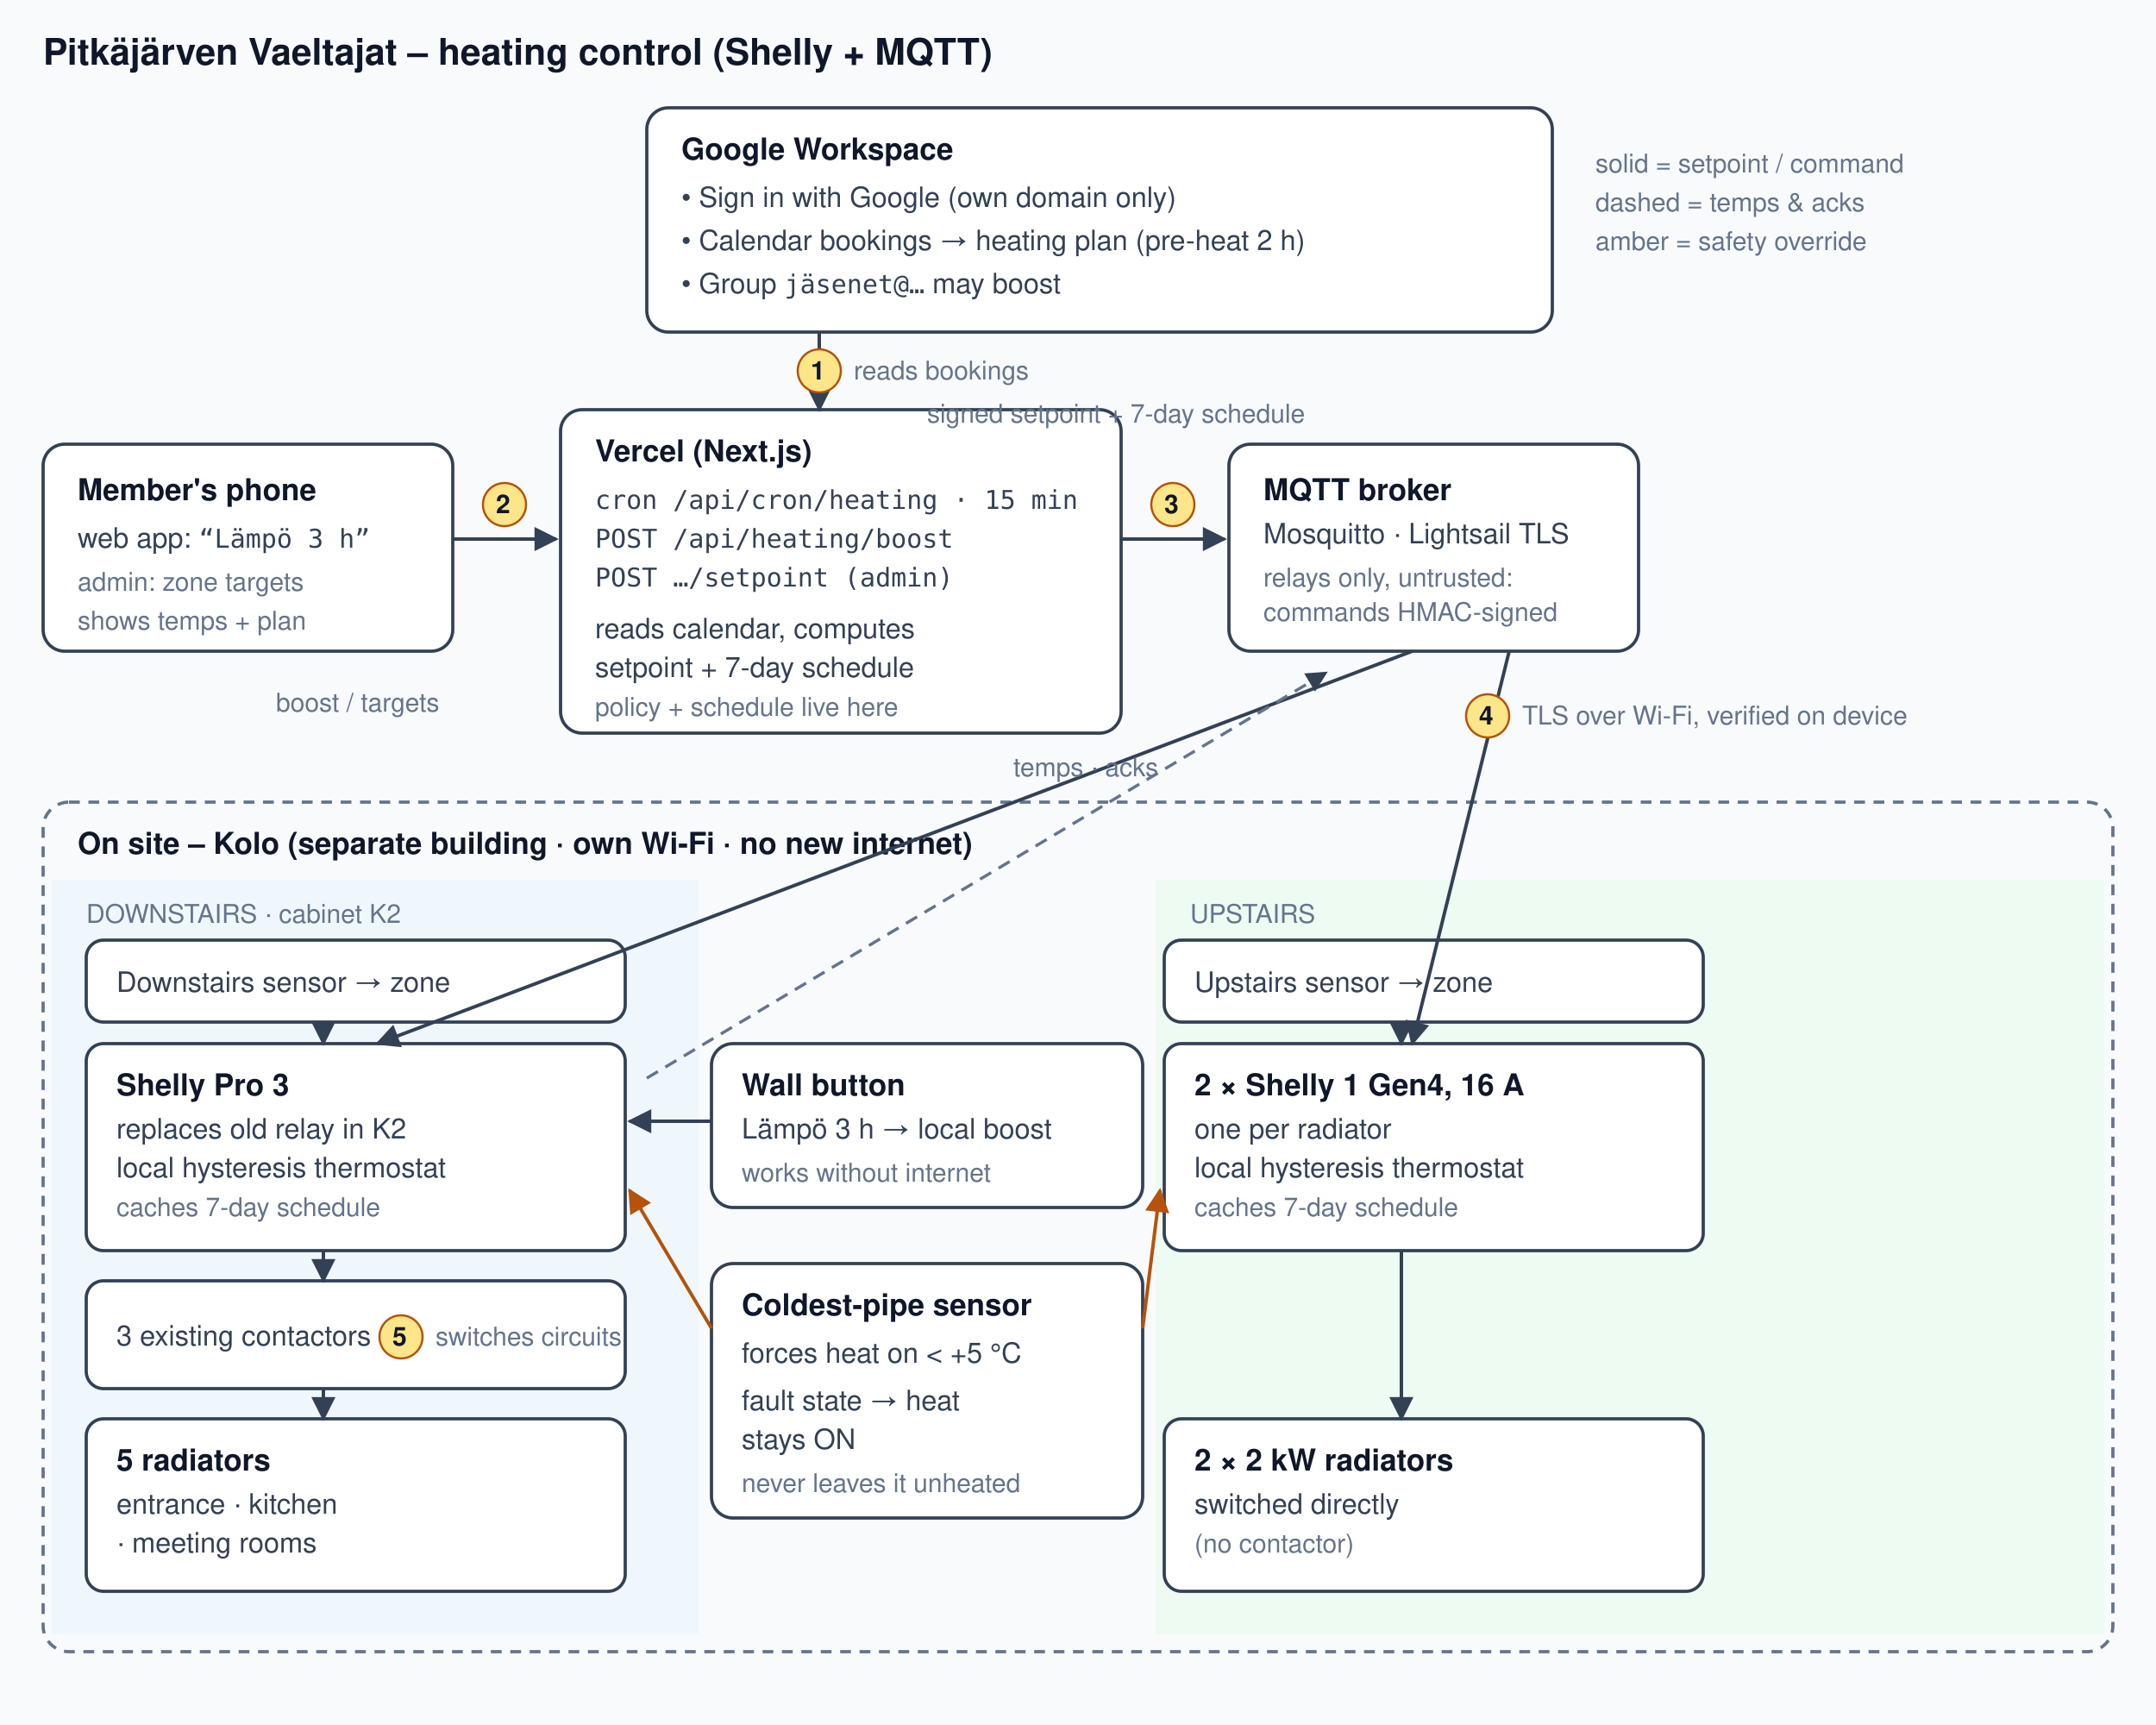
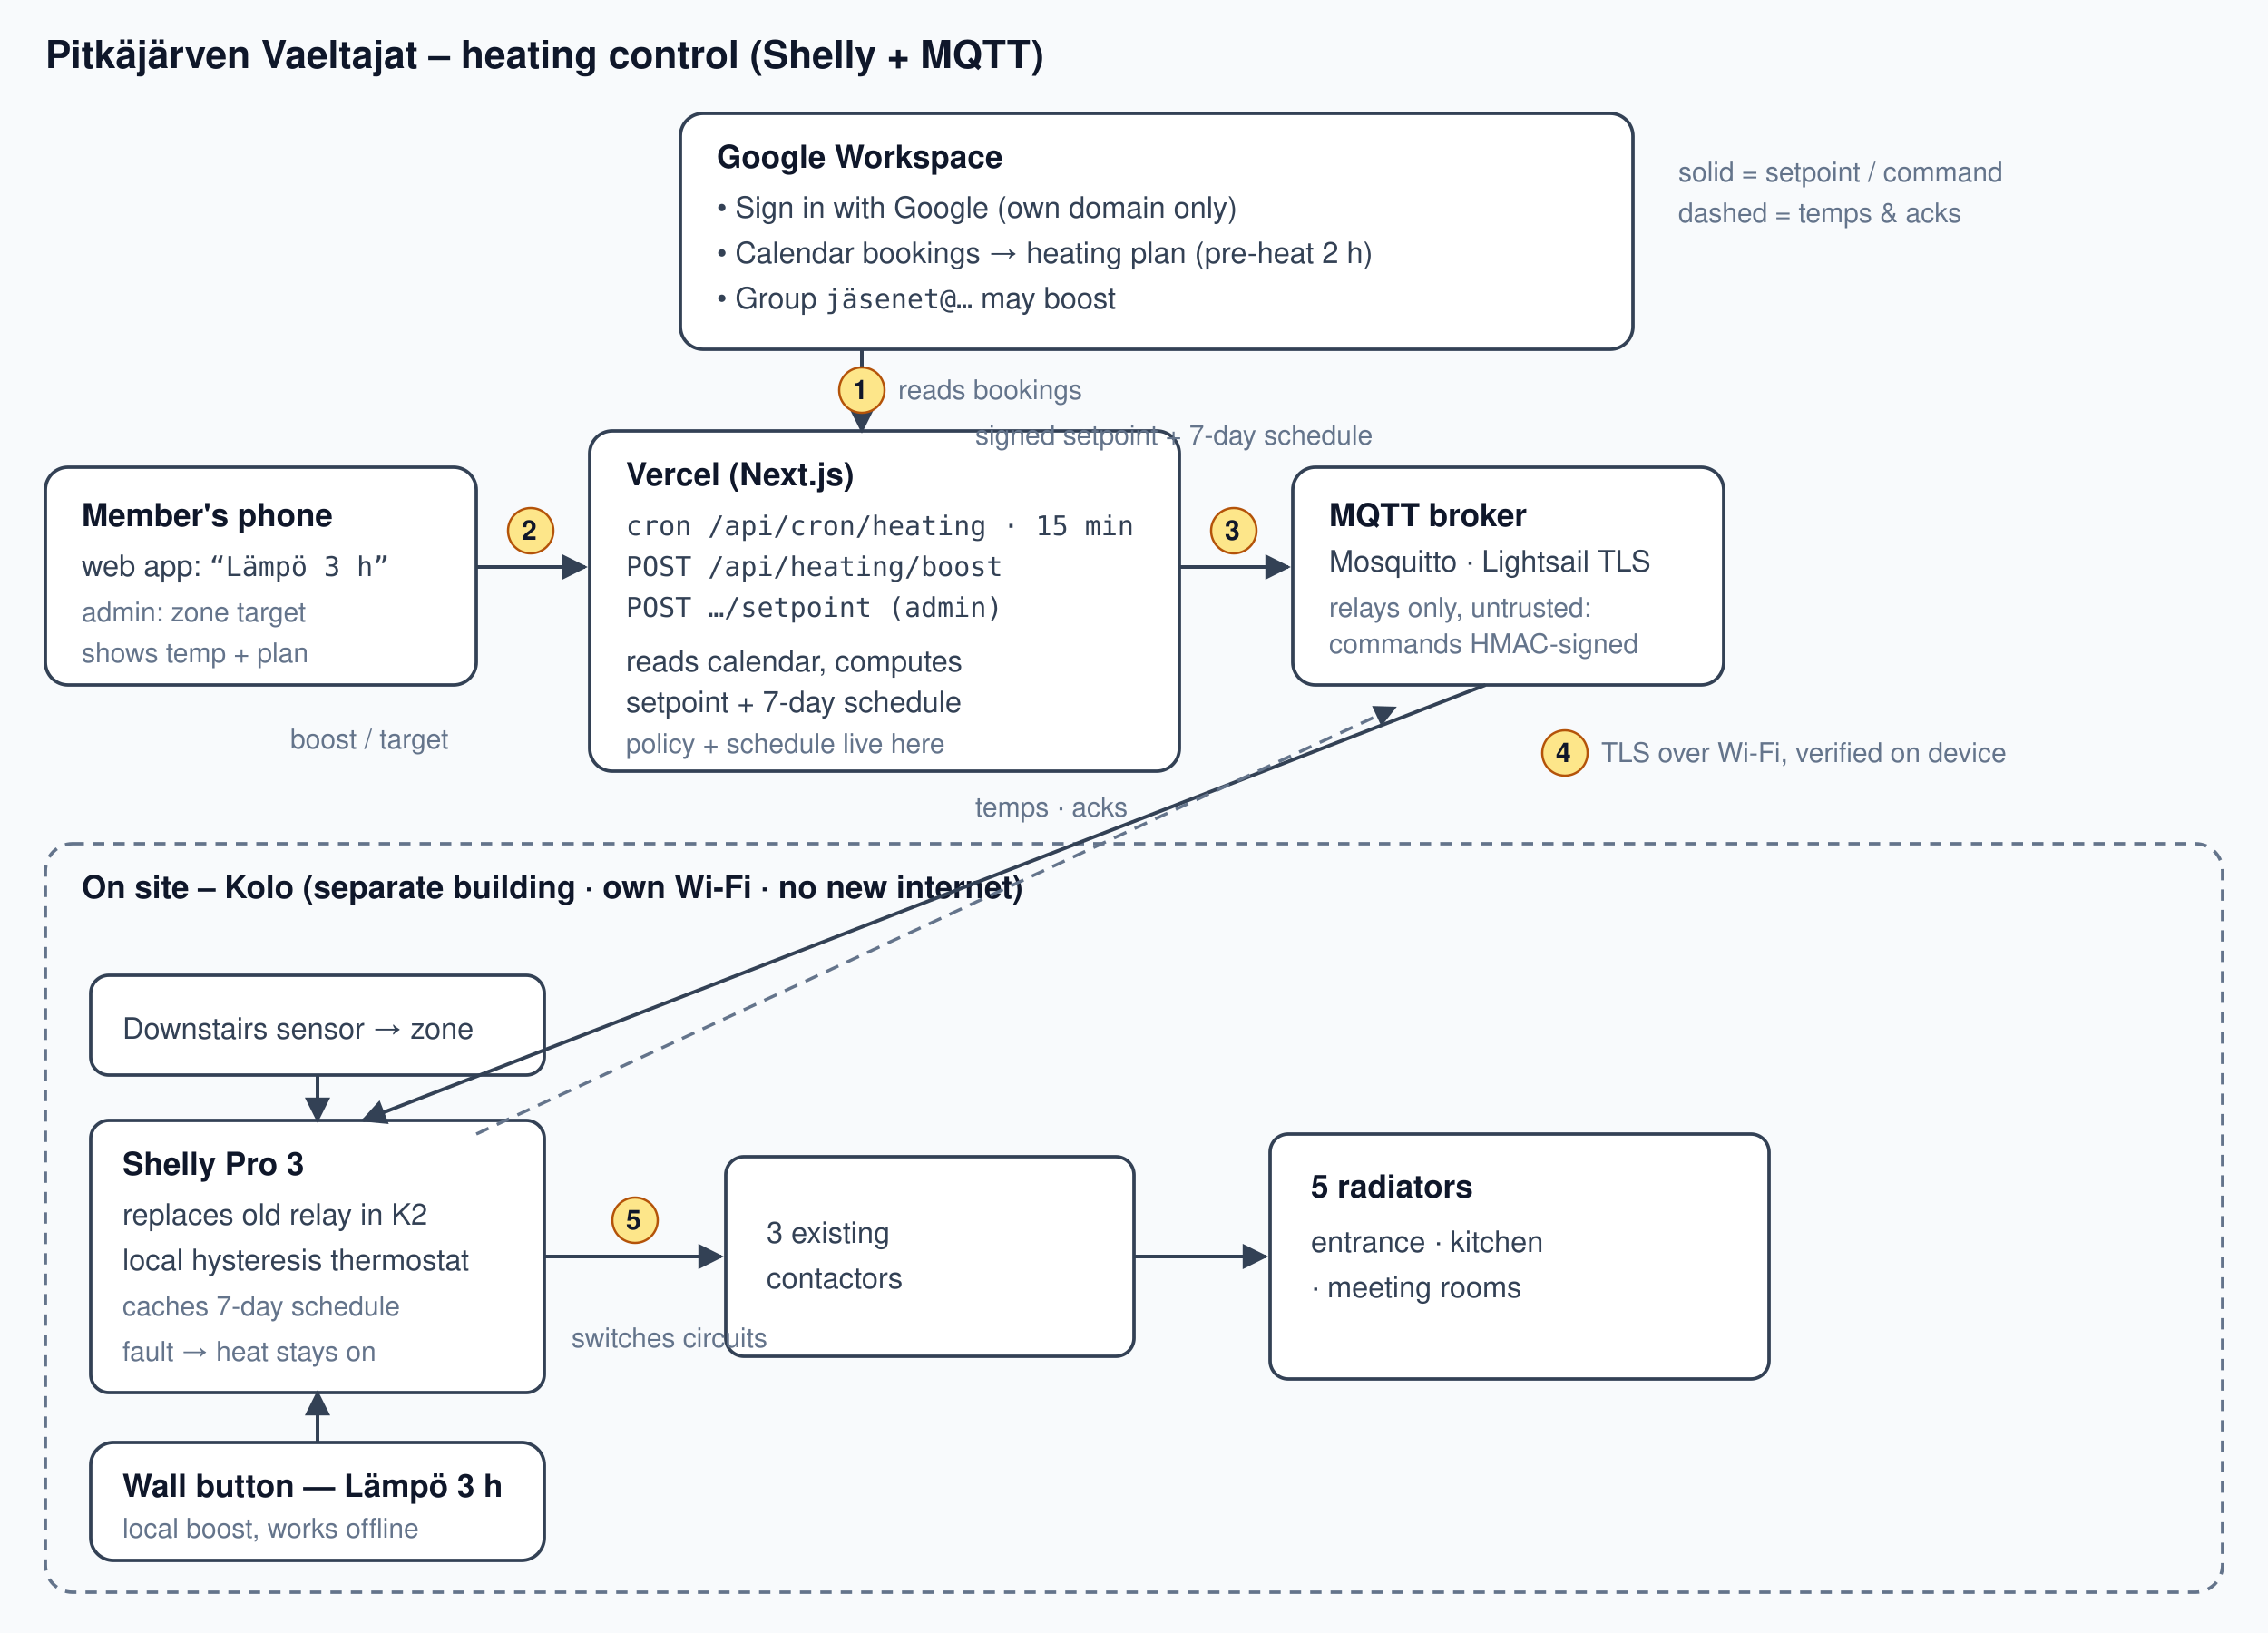
- <svg xmlns="http://www.w3.org/2000/svg" viewBox="0 0 1000 800" width="1000" height="800" font-family="-apple-system, Segoe UI, Helvetica, Arial, sans-serif" font-size="13">
+ <svg xmlns="http://www.w3.org/2000/svg" viewBox="0 0 1000 720" width="1000" height="720" font-family="-apple-system, Segoe UI, Helvetica, Arial, sans-serif" font-size="13">
  <defs>
    <marker id="a" viewBox="0 0 10 10" refX="9" refY="5" markerWidth="7" markerHeight="7" orient="auto-start-reverse">
      <path d="M0,0 L10,5 L0,10 z" fill="#334155" />
-     </marker>
-     <marker id="w" viewBox="0 0 10 10" refX="9" refY="5" markerWidth="7" markerHeight="7" orient="auto-start-reverse">
-       <path d="M0,0 L10,5 L0,10 z" fill="#b45309" />
    </marker>
    <style>
      .box{fill:#fff;stroke:#334155;stroke-width:1.5}
      .h{font-weight:600;font-size:14px;fill:#0f172a}
      .t{fill:#334155}
      .s{fill:#64748b;font-size:12px}
      .m{font-family:Menlo, Consolas, monospace;font-size:12px;fill:#334155}
      .ln{stroke:#334155;stroke-width:1.6;fill:none;marker-end:url(#a)}
      .sync{stroke:#64748b;stroke-width:1.4;fill:none;stroke-dasharray:6 4;marker-end:url(#a)}
-       .safe{stroke:#b45309;stroke-width:1.6;fill:none;marker-end:url(#w)}
      .n{fill:#0f172a;font-weight:700;font-size:12px}
      .nb{fill:#fde68a;stroke:#b45309}
    </style>
  </defs>
-   <rect width="1000" height="800" fill="#f8fafc" />
+   <rect width="1000" height="720" fill="#f8fafc" />
  <text x="20" y="30" class="h" style="font-size:17px">Pitkäjärven Vaeltajat – heating control (Shelly + MQTT)</text>
  <text x="740" y="80" class="s">solid = setpoint / command</text>
  <text x="740" y="98" class="s">dashed = temps &amp; acks</text>
-   <text x="740" y="116" class="s" fill="#b45309">amber = safety override</text>
  <rect x="300" y="50" width="420" height="104" rx="10" class="box" fill="#eef6ff" />
  <text x="316" y="74" class="h">Google Workspace</text>
  <text x="316" y="96" class="t">• Sign in with Google (own domain only)</text>
  <text x="316" y="116" class="t">• Calendar bookings → heating plan (pre-heat 2 h)</text>
  <text x="316" y="136" class="t">• Group <tspan class="m">jäsenet@…</tspan> may boost</text>
  <rect x="20" y="206" width="190" height="96" rx="10" class="box" />
  <text x="36" y="232" class="h">Member's phone</text>
  <text x="36" y="254" class="t">web app: <tspan class="m">“Lämpö 3 h”</tspan>
  </text>
-   <text x="36" y="274" class="s">admin: zone targets</text>
-   <text x="36" y="292" class="s">shows temps + plan</text>
+   <text x="36" y="274" class="s">admin: zone target</text>
+   <text x="36" y="292" class="s">shows temp + plan</text>
  <rect x="260" y="190" width="260" height="150" rx="10" class="box" fill="#f1f5f9" />
  <text x="276" y="214" class="h">Vercel (Next.js)</text>
  <text x="276" y="236" class="m">cron /api/cron/heating · 15 min</text>
  <text x="276" y="254" class="m">POST /api/heating/boost</text>
  <text x="276" y="272" class="m">POST …/setpoint (admin)</text>
  <text x="276" y="296" class="t">reads calendar, computes</text>
  <text x="276" y="314" class="t">setpoint + 7-day schedule</text>
  <text x="276" y="332" class="s">policy + schedule live here</text>
  <rect x="570" y="206" width="190" height="96" rx="10" class="box" fill="#fff7ed" />
  <text x="586" y="232" class="h">MQTT broker</text>
  <text x="586" y="252" class="t">Mosquitto · Lightsail TLS</text>
  <text x="586" y="272" class="s">relays only, untrusted:</text>
  <text x="586" y="288" class="s">commands HMAC-signed</text>
-   <rect x="20" y="372" width="960" height="394" rx="12" fill="none" stroke="#64748b" stroke-width="1.5" stroke-dasharray="5 4" />
+   <rect x="20" y="372" width="960" height="330" rx="12" fill="none" stroke="#64748b" stroke-width="1.5" stroke-dasharray="5 4" />
  <text x="36" y="396" class="h">On site – Kolo (separate building · own Wi-Fi · no new internet)</text>
-   <rect x="24" y="408" width="300" height="350" fill="#e0f2fe" opacity="0.4" />
-   <rect x="536" y="408" width="440" height="350" fill="#dcfce7" opacity="0.4" />
-   <text x="40" y="428" class="s">DOWNSTAIRS · cabinet K2</text>
-   <text x="552" y="428" class="s">UPSTAIRS</text>
-   <rect x="40" y="436" width="250" height="38" rx="8" class="box" />
-   <text x="54" y="460" class="t">Downstairs sensor → zone</text>
-   <rect x="40" y="484" width="250" height="96" rx="8" class="box" />
-   <text x="54" y="508" class="h">Shelly Pro 3</text>
-   <text x="54" y="528" class="t">replaces old relay in K2</text>
-   <text x="54" y="546" class="t">local hysteresis thermostat</text>
-   <text x="54" y="564" class="s">caches 7-day schedule</text>
-   <rect x="40" y="594" width="250" height="50" rx="8" class="box" />
-   <text x="54" y="624" class="t">3 existing contactors</text>
-   <rect x="40" y="658" width="250" height="80" rx="8" class="box" />
-   <text x="54" y="682" class="h">5 radiators</text>
-   <text x="54" y="702" class="t">entrance · kitchen</text>
-   <text x="54" y="720" class="t">· meeting rooms</text>
-   <rect x="540" y="436" width="250" height="38" rx="8" class="box" />
-   <text x="554" y="460" class="t">Upstairs sensor → zone</text>
-   <rect x="540" y="484" width="250" height="96" rx="8" class="box" />
-   <text x="554" y="508" class="h">2 × Shelly 1 Gen4, 16 A</text>
-   <text x="554" y="528" class="t">one per radiator</text>
-   <text x="554" y="546" class="t">local hysteresis thermostat</text>
-   <text x="554" y="564" class="s">caches 7-day schedule</text>
-   <rect x="540" y="658" width="250" height="80" rx="8" class="box" />
-   <text x="554" y="682" class="h">2 × 2 kW radiators</text>
-   <text x="554" y="702" class="t">switched directly</text>
-   <text x="554" y="720" class="s">(no contactor)</text>
-   <rect x="330" y="484" width="200" height="76" rx="10" class="box" />
-   <text x="344" y="508" class="h">Wall button</text>
-   <text x="344" y="528" class="t">Lämpö 3 h → local boost</text>
-   <text x="344" y="548" class="s">works without internet</text>
-   <rect x="330" y="586" width="200" height="118" rx="10" class="box" fill="#fff7ed" stroke="#b45309" />
-   <text x="344" y="610" class="h" fill="#b45309">Coldest-pipe sensor</text>
-   <text x="344" y="632" class="t">forces heat on &lt; +5 °C</text>
-   <text x="344" y="654" class="t">fault state → heat</text>
-   <text x="344" y="672" class="t">stays ON</text>
-   <text x="344" y="692" class="s">never leaves it unheated</text>
+   <rect x="40" y="430" width="200" height="44" rx="8" class="box" />
+   <text x="54" y="458" class="t">Downstairs sensor → zone</text>
+   <rect x="40" y="494" width="200" height="120" rx="8" class="box" />
+   <text x="54" y="518" class="h">Shelly Pro 3</text>
+   <text x="54" y="540" class="t">replaces old relay in K2</text>
+   <text x="54" y="560" class="t">local hysteresis thermostat</text>
+   <text x="54" y="580" class="s">caches 7-day schedule</text>
+   <text x="54" y="600" class="s">fault → heat stays on</text>
+   <rect x="40" y="636" width="200" height="52" rx="10" class="box" />
+   <text x="54" y="660" class="h">Wall button — Lämpö 3 h</text>
+   <text x="54" y="678" class="s">local boost, works offline</text>
+   <rect x="320" y="510" width="180" height="88" rx="8" class="box" />
+   <text x="338" y="548" class="t">3 existing</text>
+   <text x="338" y="568" class="t">contactors</text>
+   <rect x="560" y="500" width="220" height="108" rx="8" class="box" />
+   <text x="578" y="528" class="h">5 radiators</text>
+   <text x="578" y="552" class="t">entrance · kitchen</text>
+   <text x="578" y="572" class="t">· meeting rooms</text>
  <path d="M380,154 L380,190" class="ln" />
  <circle cx="380" cy="172" r="10" class="nb" />
  <text x="376" y="176" class="n">1</text>
  <text x="396" y="176" class="s">reads bookings</text>
  <path d="M210,250 L258,250" class="ln" />
  <circle cx="234" cy="234" r="10" class="nb" />
  <text x="230" y="238" class="n">2</text>
-   <text x="128" y="330" class="s">boost / targets</text>
+   <text x="128" y="330" class="s">boost / target</text>
  <path d="M520,250 L568,250" class="ln" />
  <circle cx="544" cy="234" r="10" class="nb" />
  <text x="540" y="238" class="n">3</text>
  <text x="430" y="196" class="s">signed setpoint + 7-day schedule</text>
-   <path d="M655,302 L175,484" class="ln" />
-   <path d="M700,302 L655,484" class="ln" />
+   <path d="M655,302 L160,494" class="ln" />
  <circle cx="690" cy="332" r="10" class="nb" />
  <text x="686" y="336" class="n">4</text>
  <text x="706" y="336" class="s">TLS over Wi-Fi, verified on device</text>
-   <path d="M150,474 L150,484" class="ln" />
-   <path d="M650,474 L650,484" class="ln" />
-   <path d="M150,580 L150,594" class="ln" />
-   <path d="M150,644 L150,658" class="ln" />
-   <circle cx="186" cy="620" r="10" class="nb" />
-   <text x="182" y="624" class="n">5</text>
-   <text x="202" y="624" class="s">switches circuits</text>
-   <path d="M650,580 L650,658" class="ln" />
-   <path d="M330,520 L292,520" class="ln" />
-   <path d="M330,616 L292,552" class="safe" />
-   <path d="M530,616 L538,552" class="safe" />
-   <path d="M300,500 L615,312" class="sync" />
-   <text x="470" y="360" class="s">temps · acks</text>
+   <path d="M140,474 L140,494" class="ln" />
+   <path d="M140,636 L140,614" class="ln" />
+   <path d="M240,554 L318,554" class="ln" />
+   <circle cx="280" cy="538" r="10" class="nb" />
+   <text x="276" y="542" class="n">5</text>
+   <text x="252" y="594" class="s">switches circuits</text>
+   <path d="M500,554 L558,554" class="ln" />
+   <path d="M210,500 L615,312" class="sync" />
+   <text x="430" y="360" class="s">temps · acks</text>
</svg>
